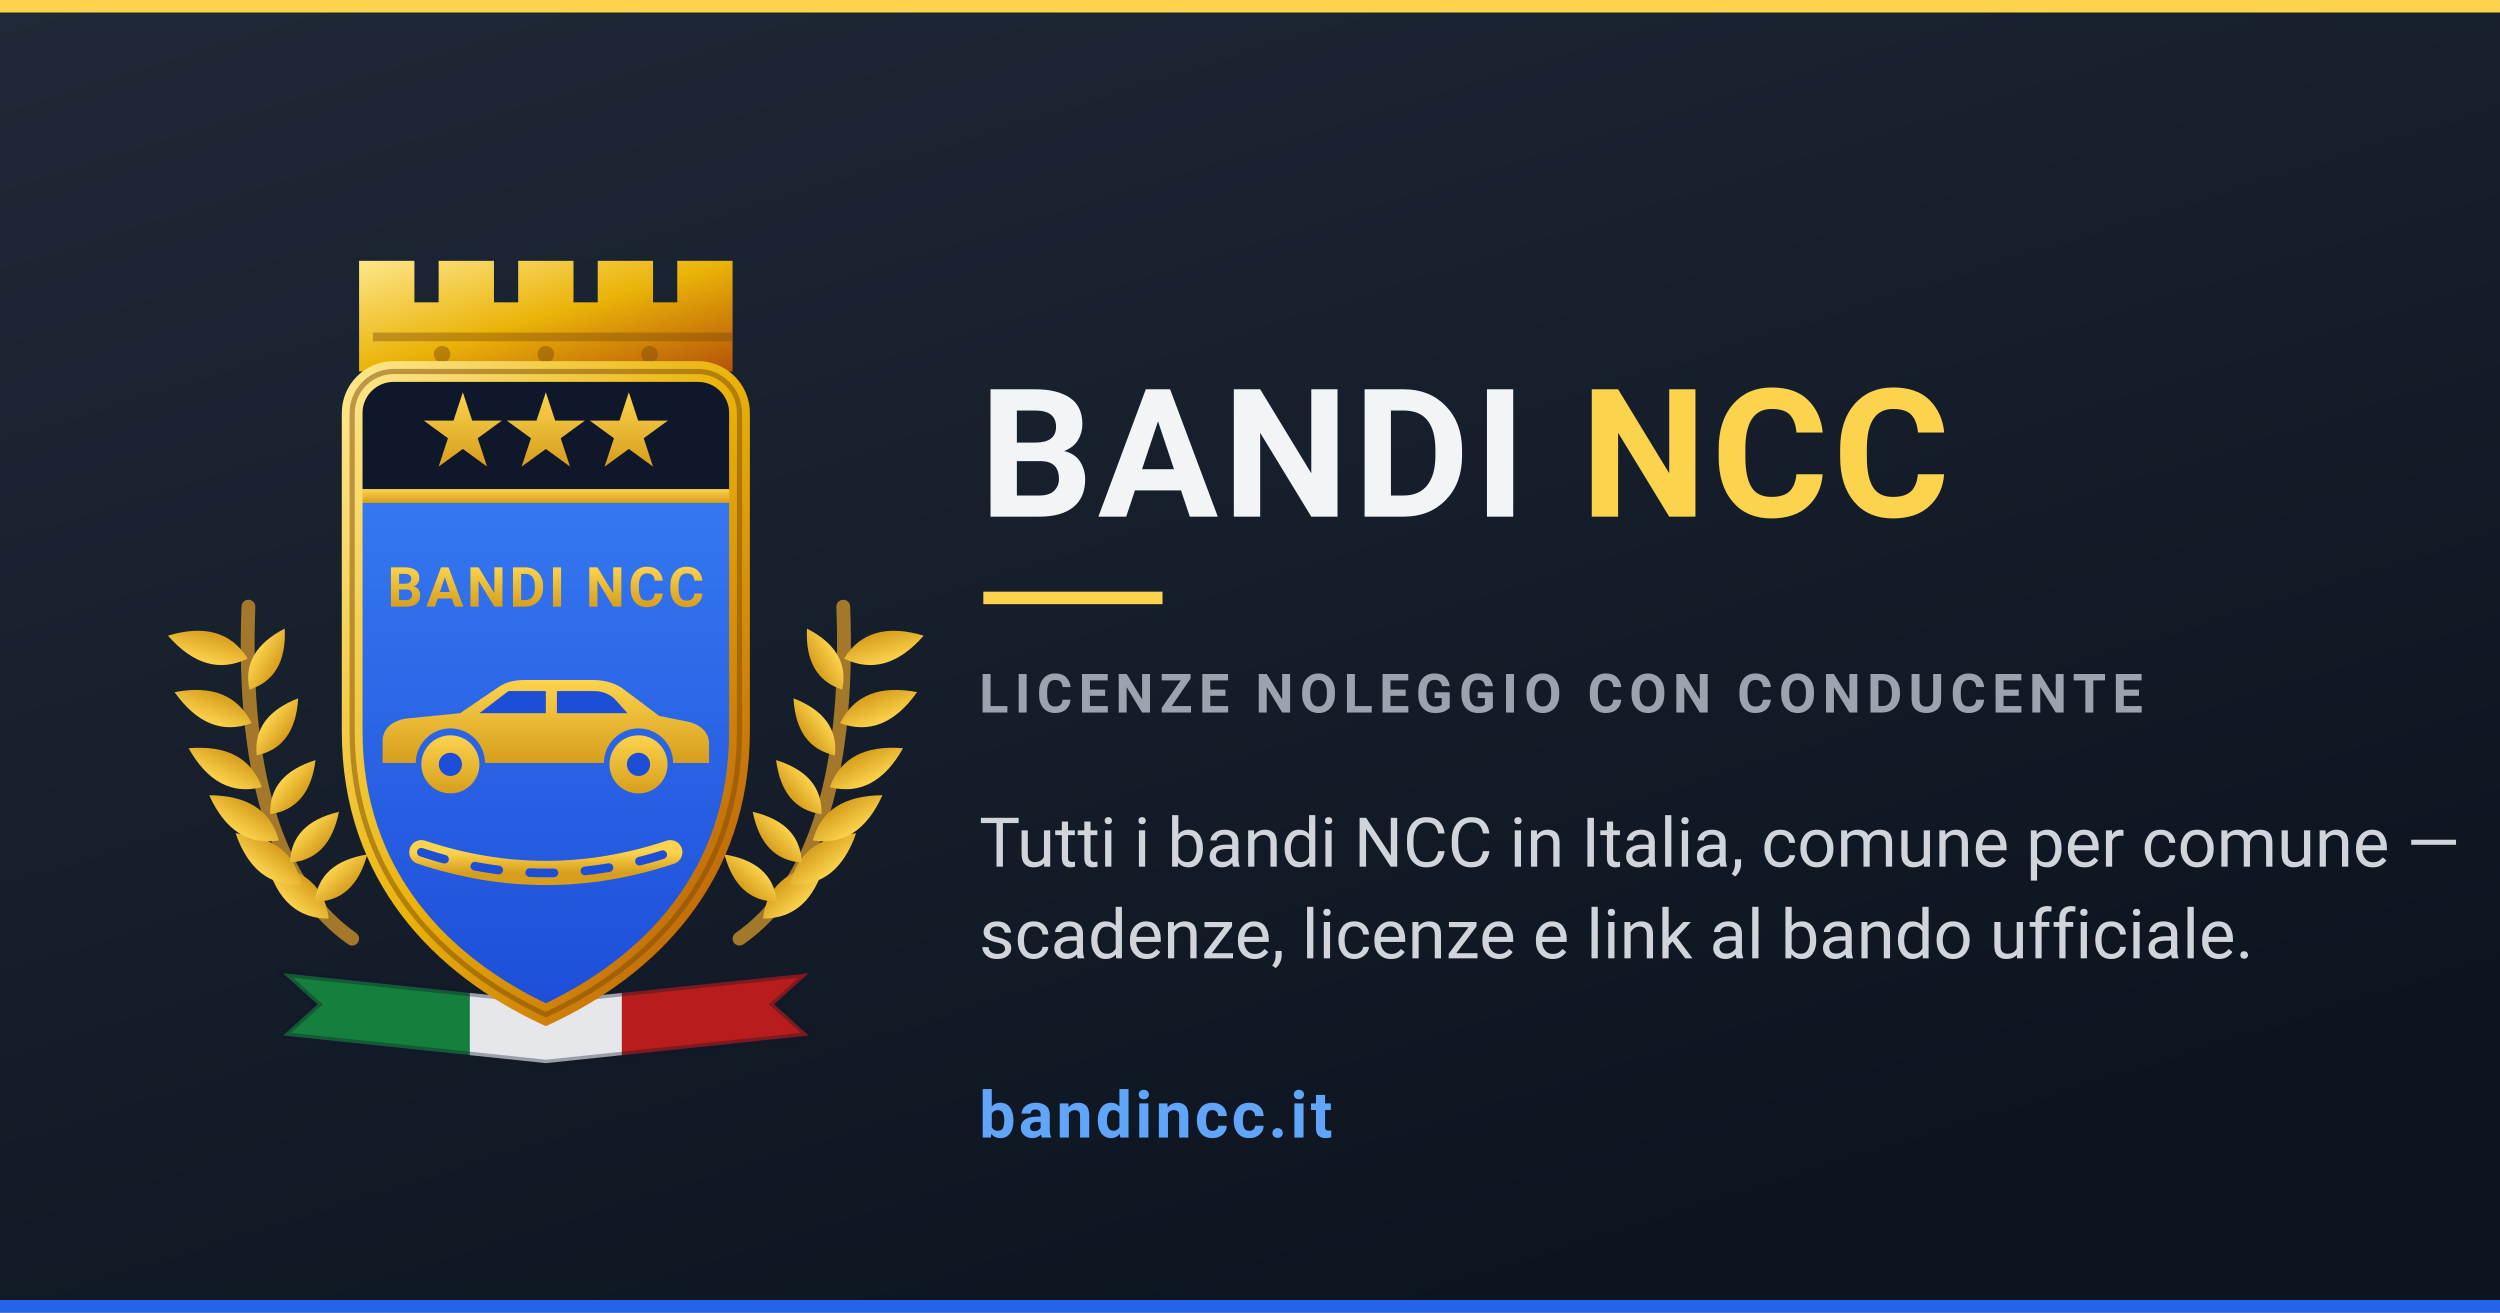
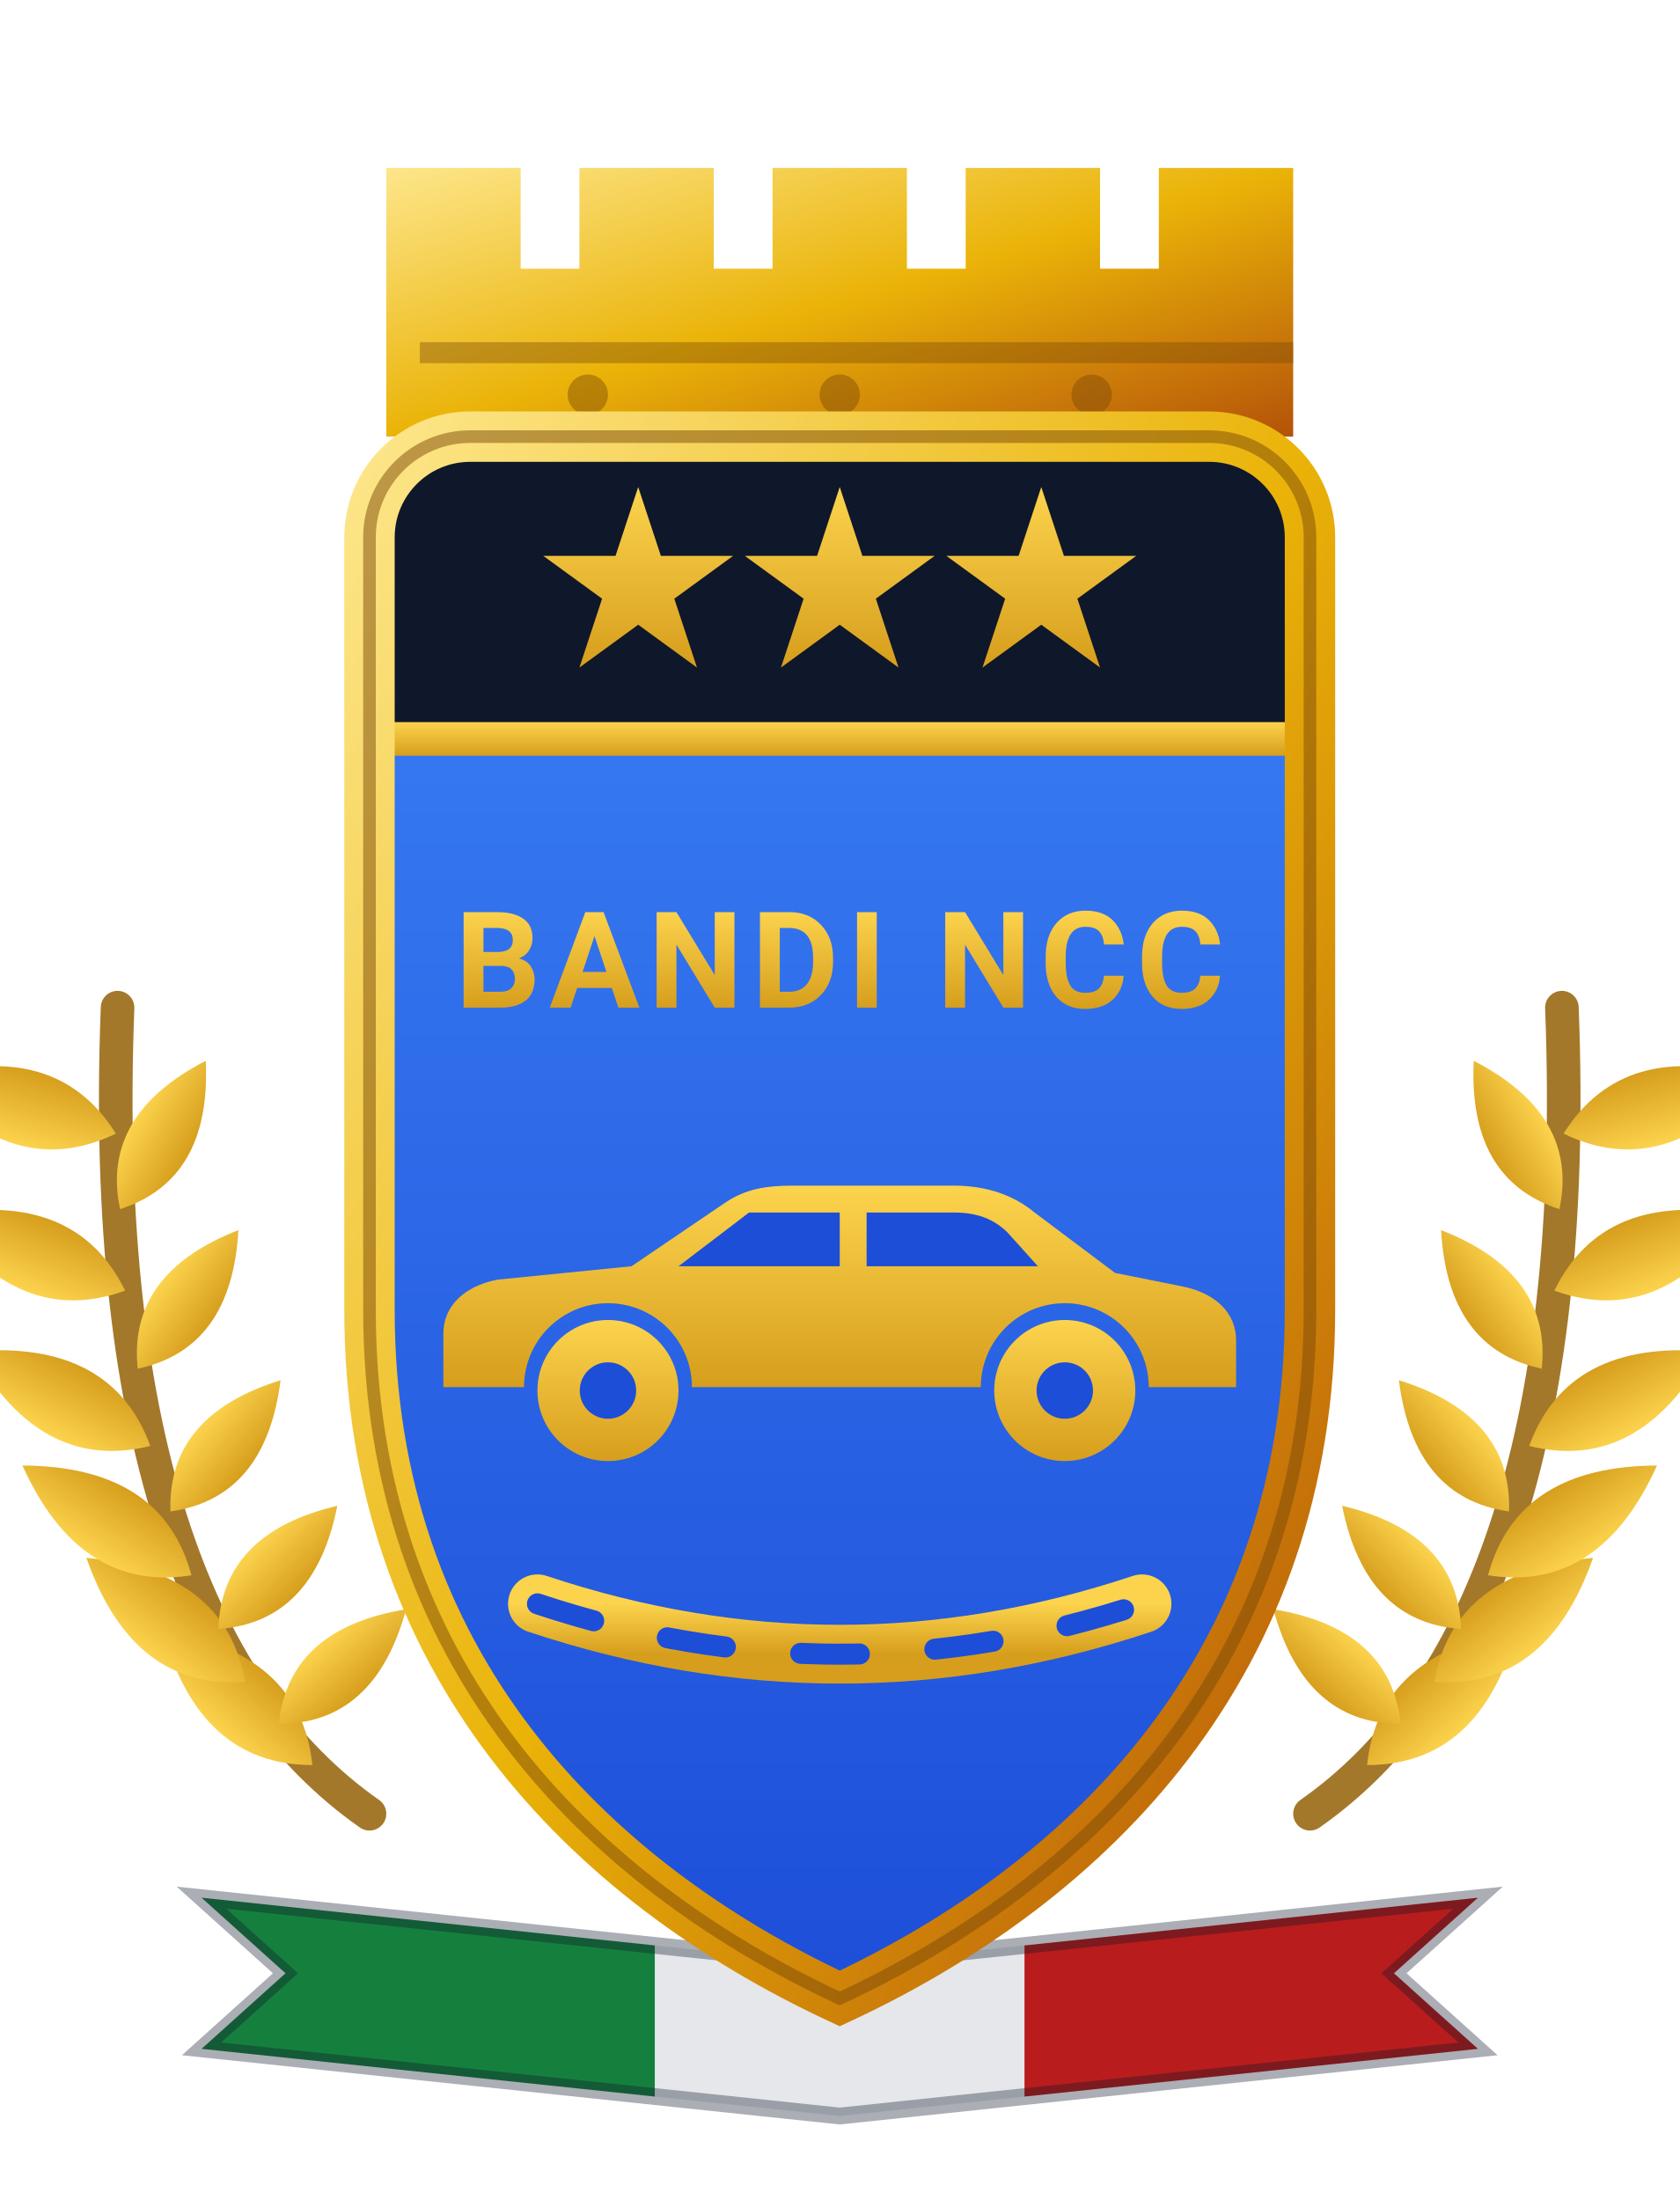
- <svg xmlns="http://www.w3.org/2000/svg" viewBox="0 0 1200 630" width="1200" height="630">
+ <svg xmlns="http://www.w3.org/2000/svg" viewBox="0 0 200 262" role="img" aria-label="Bandi NCC">
  <defs>
-     <linearGradient id="ogBg" x1="0" y1="0" x2="0.6" y2="1">
-       <stop offset="0" stop-color="#1f2937" />
-       <stop offset="1" stop-color="#0d1420" />
+     <linearGradient id="aField" x1="0" y1="0" x2="0" y2="1">
+       <stop offset="0" stop-color="#3b82f6" />
+       <stop offset="1" stop-color="#1d4ed8" />
    </linearGradient>
+     <linearGradient id="aGold" x1="0" y1="0" x2="1" y2="1">
+       <stop offset="0" stop-color="#fde68a" />
+       <stop offset="0.5" stop-color="#eab308" />
+       <stop offset="1" stop-color="#b45309" />
+     </linearGradient>
+     <linearGradient id="aGoldFlat" x1="0" y1="0" x2="0" y2="1">
+       <stop offset="0" stop-color="#fcd34d" />
+       <stop offset="1" stop-color="#d69e1c" />
+     </linearGradient>
+     <path id="aShield" d="M44 64a12 12 0 0 1 12-12h88a12 12 0 0 1 12 12v92c0 42-26 68-56 82-30-14-56-40-56-82z" />
+     <clipPath id="aShieldClip">
+       <use href="#aShield" />
+     </clipPath>
+     <path id="aRibbon" d="M24 226l10 9-10 9 76 8 76-8-10-9 10-9-76 8z" />
+     <clipPath id="aRibbonClip">
+       <use href="#aRibbon" />
+     </clipPath>
+     <path id="aLeaf" d="M0 0q10-9 24 0-14 9-24 0z" />
  </defs>
-   <rect width="1200" height="630" fill="url(#ogBg)" />
-   <rect width="1200" height="6" fill="#fcd34d" />
-   <rect y="624" width="1200" height="6" fill="#2563eb" />
-   <g transform="translate(96 92) scale(1.66)">
-     <defs>
-       <linearGradient id="aField" x1="0" y1="0" x2="0" y2="1">
-         <stop offset="0" stop-color="#3b82f6" />
-         <stop offset="1" stop-color="#1d4ed8" />
-       </linearGradient>
-       <linearGradient id="aGold" x1="0" y1="0" x2="1" y2="1">
-         <stop offset="0" stop-color="#fde68a" />
-         <stop offset="0.5" stop-color="#eab308" />
-         <stop offset="1" stop-color="#b45309" />
-       </linearGradient>
-       <linearGradient id="aGoldFlat" x1="0" y1="0" x2="0" y2="1">
-         <stop offset="0" stop-color="#fcd34d" />
-         <stop offset="1" stop-color="#d69e1c" />
-       </linearGradient>
-       <path id="aShield" d="M44 64a12 12 0 0 1 12-12h88a12 12 0 0 1 12 12v92c0 42-26 68-56 82-30-14-56-40-56-82z" />
-       <clipPath id="aShieldClip">
-         <use href="#aShield" />
-       </clipPath>
-       <path id="aRibbon" d="M24 226l10 9-10 9 76 8 76-8-10-9 10-9-76 8z" />
-       <clipPath id="aRibbonClip">
-         <use href="#aRibbon" />
-       </clipPath>
-       <path id="aLeaf" d="M0 0q10-9 24 0-14 9-24 0z" />
-     </defs>
-     <g fill="url(#aGoldFlat)">
-       <g id="aLaurel">
-         <path d="M44 216C24 202 12 172 14 120" fill="none" stroke="#a3782a" stroke-width="4" stroke-linecap="round" />
-         <g>
-           <use href="#aLeaf" transform="translate(37.2 210.2) rotate(222)" />
-           <use href="#aLeaf" transform="translate(29.2 200.3) rotate(218)" />
-           <use href="#aLeaf" transform="translate(22.8 187.6) rotate(213)" />
-           <use href="#aLeaf" transform="translate(17.9 172.2) rotate(208)" />
-           <use href="#aLeaf" transform="translate(14.9 153.7) rotate(202)" />
-           <use href="#aLeaf" transform="translate(13.8 135.0) rotate(196)" />
-         </g>
-         <g>
-           <use href="#aLeaf" transform="translate(33.2 205.3) rotate(318) scale(0.85)" />
-           <use href="#aLeaf" transform="translate(26.0 194.0) rotate(314) scale(0.85)" />
-           <use href="#aLeaf" transform="translate(20.3 180.0) rotate(310) scale(0.85)" />
-           <use href="#aLeaf" transform="translate(16.4 163.0) rotate(306) scale(0.85)" />
-           <use href="#aLeaf" transform="translate(14.3 144.0) rotate(300) scale(0.85)" />
-         </g>
+   <g fill="url(#aGoldFlat)">
+     <g id="aLaurel">
+       <path d="M44 216C24 202 12 172 14 120" fill="none" stroke="#a3782a" stroke-width="4" stroke-linecap="round" />
+       <g>
+         <use href="#aLeaf" transform="translate(37.2 210.2) rotate(222)" />
+         <use href="#aLeaf" transform="translate(29.2 200.3) rotate(218)" />
+         <use href="#aLeaf" transform="translate(22.8 187.6) rotate(213)" />
+         <use href="#aLeaf" transform="translate(17.9 172.2) rotate(208)" />
+         <use href="#aLeaf" transform="translate(14.9 153.7) rotate(202)" />
+         <use href="#aLeaf" transform="translate(13.8 135.0) rotate(196)" />
      </g>
-       <use href="#aLaurel" transform="translate(200 0) scale(-1 1)" />
-     </g>
-     <g clip-path="url(#aRibbonClip)">
-       <rect x="20" y="218" width="58" height="40" fill="#15803d" />
-       <rect x="78" y="218" width="44" height="40" fill="#e5e7eb" />
-       <rect x="122" y="218" width="58" height="40" fill="#b91c1c" />
-     </g>
-     <use href="#aRibbon" fill="none" stroke="#0f172a" stroke-opacity="0.35" stroke-width="2" />
-     <g>
-       <path fill="url(#aGold)" d="M46 20h16v12h7V20h16v12h7V20h16v12h7V20h16v12h7V20h16v32H46z" />
-       <path d="M50 42h104" stroke="#7c4a08" stroke-opacity="0.4" stroke-width="2.5" fill="none" />
-       <g fill="#7c4a08" fill-opacity="0.45">
-         <circle cx="70" cy="47" r="2.4" />
-         <circle cx="100" cy="47" r="2.4" />
-         <circle cx="130" cy="47" r="2.4" />
+       <g>
+         <use href="#aLeaf" transform="translate(33.2 205.3) rotate(318) scale(0.85)" />
+         <use href="#aLeaf" transform="translate(26.0 194.0) rotate(314) scale(0.85)" />
+         <use href="#aLeaf" transform="translate(20.3 180.0) rotate(310) scale(0.85)" />
+         <use href="#aLeaf" transform="translate(16.4 163.0) rotate(306) scale(0.85)" />
+         <use href="#aLeaf" transform="translate(14.3 144.0) rotate(300) scale(0.85)" />
      </g>
    </g>
-     <use href="#aShield" fill="url(#aField)" />
-     <g clip-path="url(#aShieldClip)">
-       <rect x="40" y="48" width="120" height="40" fill="#0f172a" />
-       <rect x="40" y="86" width="120" height="4" fill="url(#aGoldFlat)" />
-       <g fill="url(#aGoldFlat)">
-         <path d="M76 58l2.7 8.2h8.6l-7 5.1 2.7 8.2-7-5.1-7 5.1 2.7-8.2-7-5.1h8.6z" />
-         <path d="M100 58l2.7 8.2h8.6l-7 5.1 2.7 8.2-7-5.1-7 5.1 2.7-8.2-7-5.1h8.6z" />
-         <path d="M124 58l2.7 8.2h8.6l-7 5.1 2.7 8.2-7-5.1-7 5.1 2.7-8.2-7-5.1h8.6z" />
-       </g>
-       <text x="100" y="120" text-anchor="middle" textLength="96" lengthAdjust="spacingAndGlyphs" font-family="system-ui, -apple-system, 'Segoe UI', Roboto, Helvetica, Arial, sans-serif" font-size="16" font-weight="700" letter-spacing="1" fill="url(#aGoldFlat)">BANDI NCC</text>
-       <g transform="translate(48 138) scale(0.8)">
-         <path fill="url(#aGoldFlat)" d="M6 34v-8c0-4 3-7 8-8l20-2 14-9.5c3-2 6-2.5 10-2.5h24c5 0 9 1.5 12 4l12 9 10 2c5 1 8 4 8 8v7h-13a12.5 12.5 0 0 0-25 0H43a12.5 12.5 0 0 0-25 0z" />
-         <path fill="#1d4ed8" d="M41 16l10.5-8H65v8zM69 8h13c3.5 0 6 1 8 3l4.5 5H69z" />
-         <circle cx="30.5" cy="34.5" r="10.5" fill="url(#aGoldFlat)" />
-         <circle cx="30.5" cy="34.5" r="4.2" fill="#1d4ed8" />
-         <circle cx="98.5" cy="34.5" r="10.5" fill="url(#aGoldFlat)" />
-         <circle cx="98.5" cy="34.5" r="4.2" fill="#1d4ed8" />
-       </g>
-       <path d="M64 191q36 12 72 0" fill="none" stroke="url(#aGoldFlat)" stroke-width="7" stroke-linecap="round" />
-       <path d="M64 191q36 12 72 0" fill="none" stroke="#1d4ed8" stroke-width="2.5" stroke-linecap="round" stroke-dasharray="7 9" />
+     <use href="#aLaurel" transform="translate(200 0) scale(-1 1)" />
+   </g>
+   <g clip-path="url(#aRibbonClip)">
+     <rect x="20" y="218" width="58" height="40" fill="#15803d" />
+     <rect x="78" y="218" width="44" height="40" fill="#e5e7eb" />
+     <rect x="122" y="218" width="58" height="40" fill="#b91c1c" />
+   </g>
+   <use href="#aRibbon" fill="none" stroke="#0f172a" stroke-opacity="0.35" stroke-width="2" />
+   <g>
+     <path fill="url(#aGold)" d="M46 20h16v12h7V20h16v12h7V20h16v12h7V20h16v12h7V20h16v32H46z" />
+     <path d="M50 42h104" stroke="#7c4a08" stroke-opacity="0.4" stroke-width="2.5" fill="none" />
+     <g fill="#7c4a08" fill-opacity="0.45">
+       <circle cx="70" cy="47" r="2.4" />
+       <circle cx="100" cy="47" r="2.4" />
+       <circle cx="130" cy="47" r="2.4" />
    </g>
-     <use href="#aShield" fill="none" stroke="url(#aGold)" stroke-width="6" />
-     <use href="#aShield" fill="none" stroke="#7c4a08" stroke-opacity="0.5" stroke-width="1.5" />
  </g>
-   <g font-family="system-ui, -apple-system, 'Segoe UI', Roboto, Helvetica, Arial, sans-serif">
-     <text x="470" y="248" font-size="86" font-weight="700" letter-spacing="2" fill="#f3f4f6">BANDI<tspan dx="26" fill="#fcd34d">NCC</tspan>
-     </text>
-     <rect x="472" y="284" width="86" height="6" fill="#fcd34d" />
-     <text x="470" y="342" font-size="26" font-weight="600" letter-spacing="3" fill="#9ca3af">LICENZE NOLEGGIO CON CONDUCENTE</text>
-     <text x="470" y="416" font-size="33" fill="#d1d5db">Tutti i bandi NCC in Italia, comune per comune —</text>
-     <text x="470" y="460" font-size="33" fill="#d1d5db">scadenze, licenze e link al bando ufficiale.</text>
-     <text x="470" y="546" font-size="31" font-weight="700" letter-spacing="1.5" fill="#60a5fa">bandincc.it</text>
+   <use href="#aShield" fill="url(#aField)" />
+   <g clip-path="url(#aShieldClip)">
+     <rect x="40" y="48" width="120" height="40" fill="#0f172a" />
+     <rect x="40" y="86" width="120" height="4" fill="url(#aGoldFlat)" />
+     <g fill="url(#aGoldFlat)">
+       <path d="M76 58l2.7 8.2h8.6l-7 5.1 2.7 8.2-7-5.1-7 5.1 2.7-8.2-7-5.1h8.6z" />
+       <path d="M100 58l2.7 8.2h8.6l-7 5.1 2.7 8.2-7-5.1-7 5.1 2.7-8.2-7-5.1h8.6z" />
+       <path d="M124 58l2.7 8.2h8.6l-7 5.1 2.7 8.2-7-5.1-7 5.1 2.7-8.2-7-5.1h8.6z" />
+     </g>
+     <text x="100" y="120" text-anchor="middle" textLength="96" lengthAdjust="spacingAndGlyphs" font-family="system-ui, -apple-system, 'Segoe UI', Roboto, Helvetica, Arial, sans-serif" font-size="16" font-weight="700" letter-spacing="1" fill="url(#aGoldFlat)">BANDI NCC</text>
+     <g transform="translate(48 138) scale(0.8)">
+       <path fill="url(#aGoldFlat)" d="M6 34v-8c0-4 3-7 8-8l20-2 14-9.5c3-2 6-2.5 10-2.5h24c5 0 9 1.5 12 4l12 9 10 2c5 1 8 4 8 8v7h-13a12.5 12.5 0 0 0-25 0H43a12.5 12.5 0 0 0-25 0z" />
+       <path fill="#1d4ed8" d="M41 16l10.5-8H65v8zM69 8h13c3.5 0 6 1 8 3l4.5 5H69z" />
+       <circle cx="30.5" cy="34.5" r="10.5" fill="url(#aGoldFlat)" />
+       <circle cx="30.5" cy="34.5" r="4.2" fill="#1d4ed8" />
+       <circle cx="98.5" cy="34.5" r="10.5" fill="url(#aGoldFlat)" />
+       <circle cx="98.5" cy="34.5" r="4.2" fill="#1d4ed8" />
+     </g>
+     <path d="M64 191q36 12 72 0" fill="none" stroke="url(#aGoldFlat)" stroke-width="7" stroke-linecap="round" />
+     <path d="M64 191q36 12 72 0" fill="none" stroke="#1d4ed8" stroke-width="2.5" stroke-linecap="round" stroke-dasharray="7 9" />
  </g>
+   <use href="#aShield" fill="none" stroke="url(#aGold)" stroke-width="6" />
+   <use href="#aShield" fill="none" stroke="#7c4a08" stroke-opacity="0.5" stroke-width="1.5" />
</svg>
